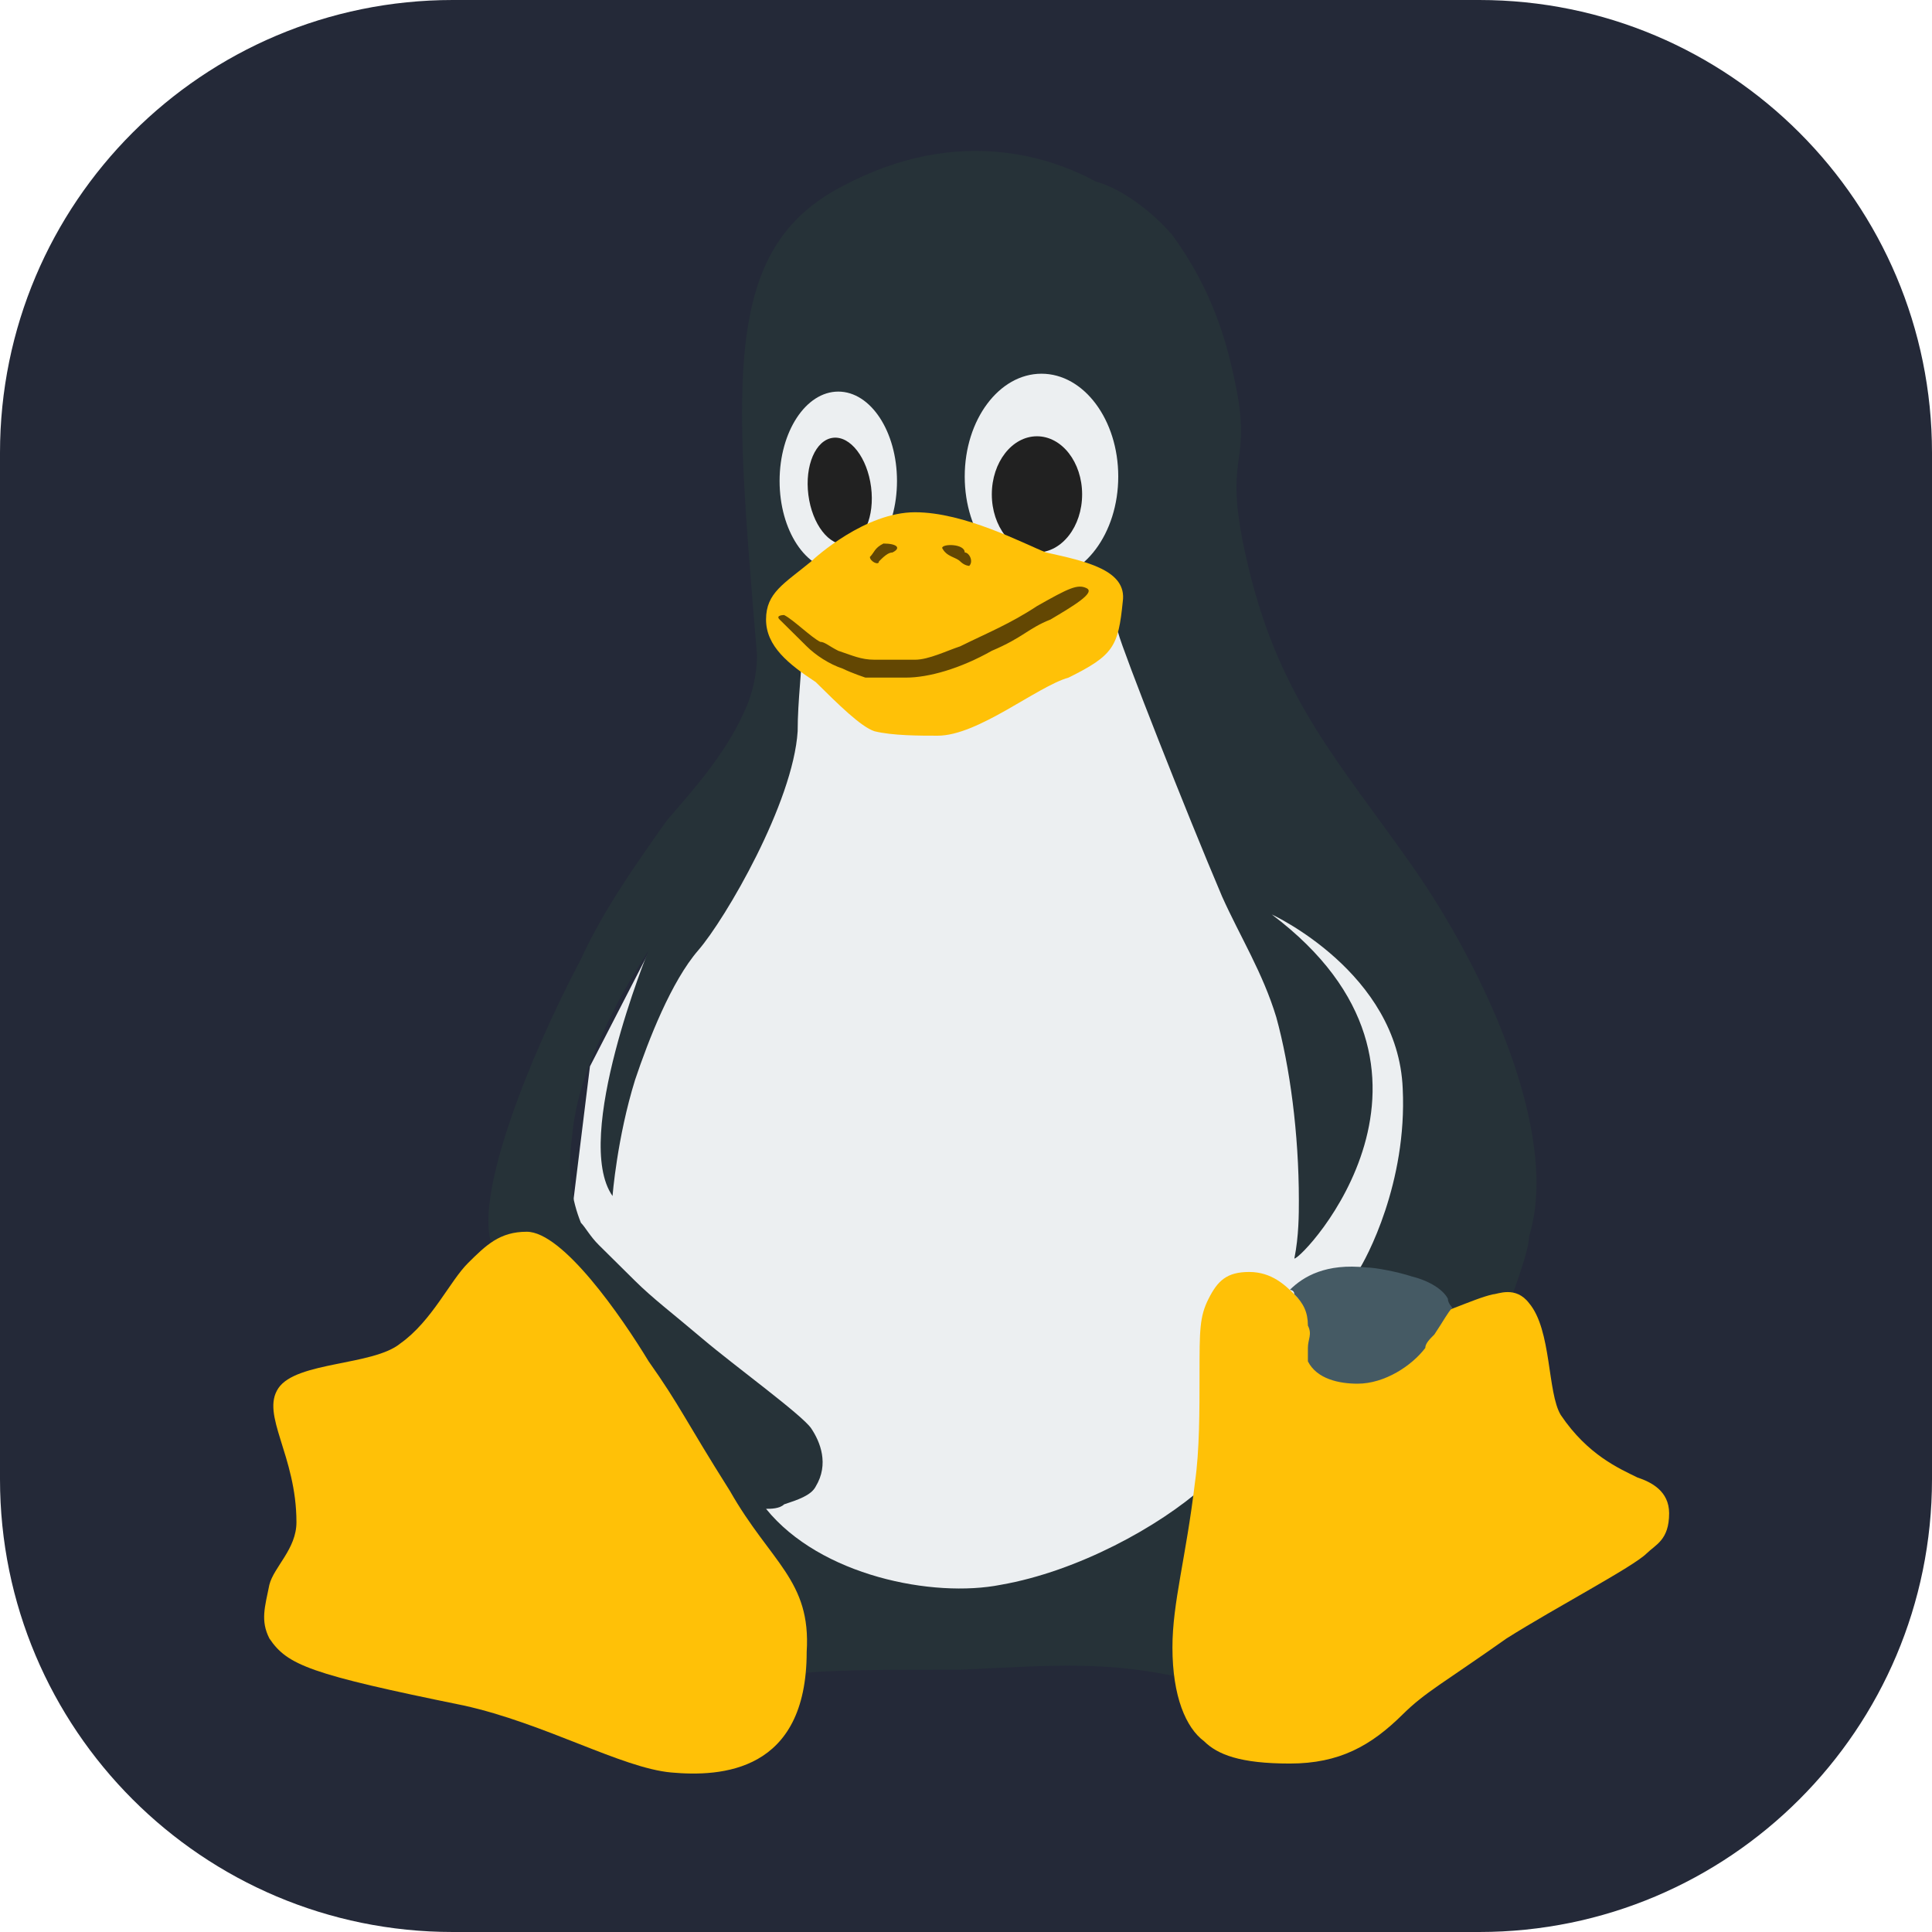
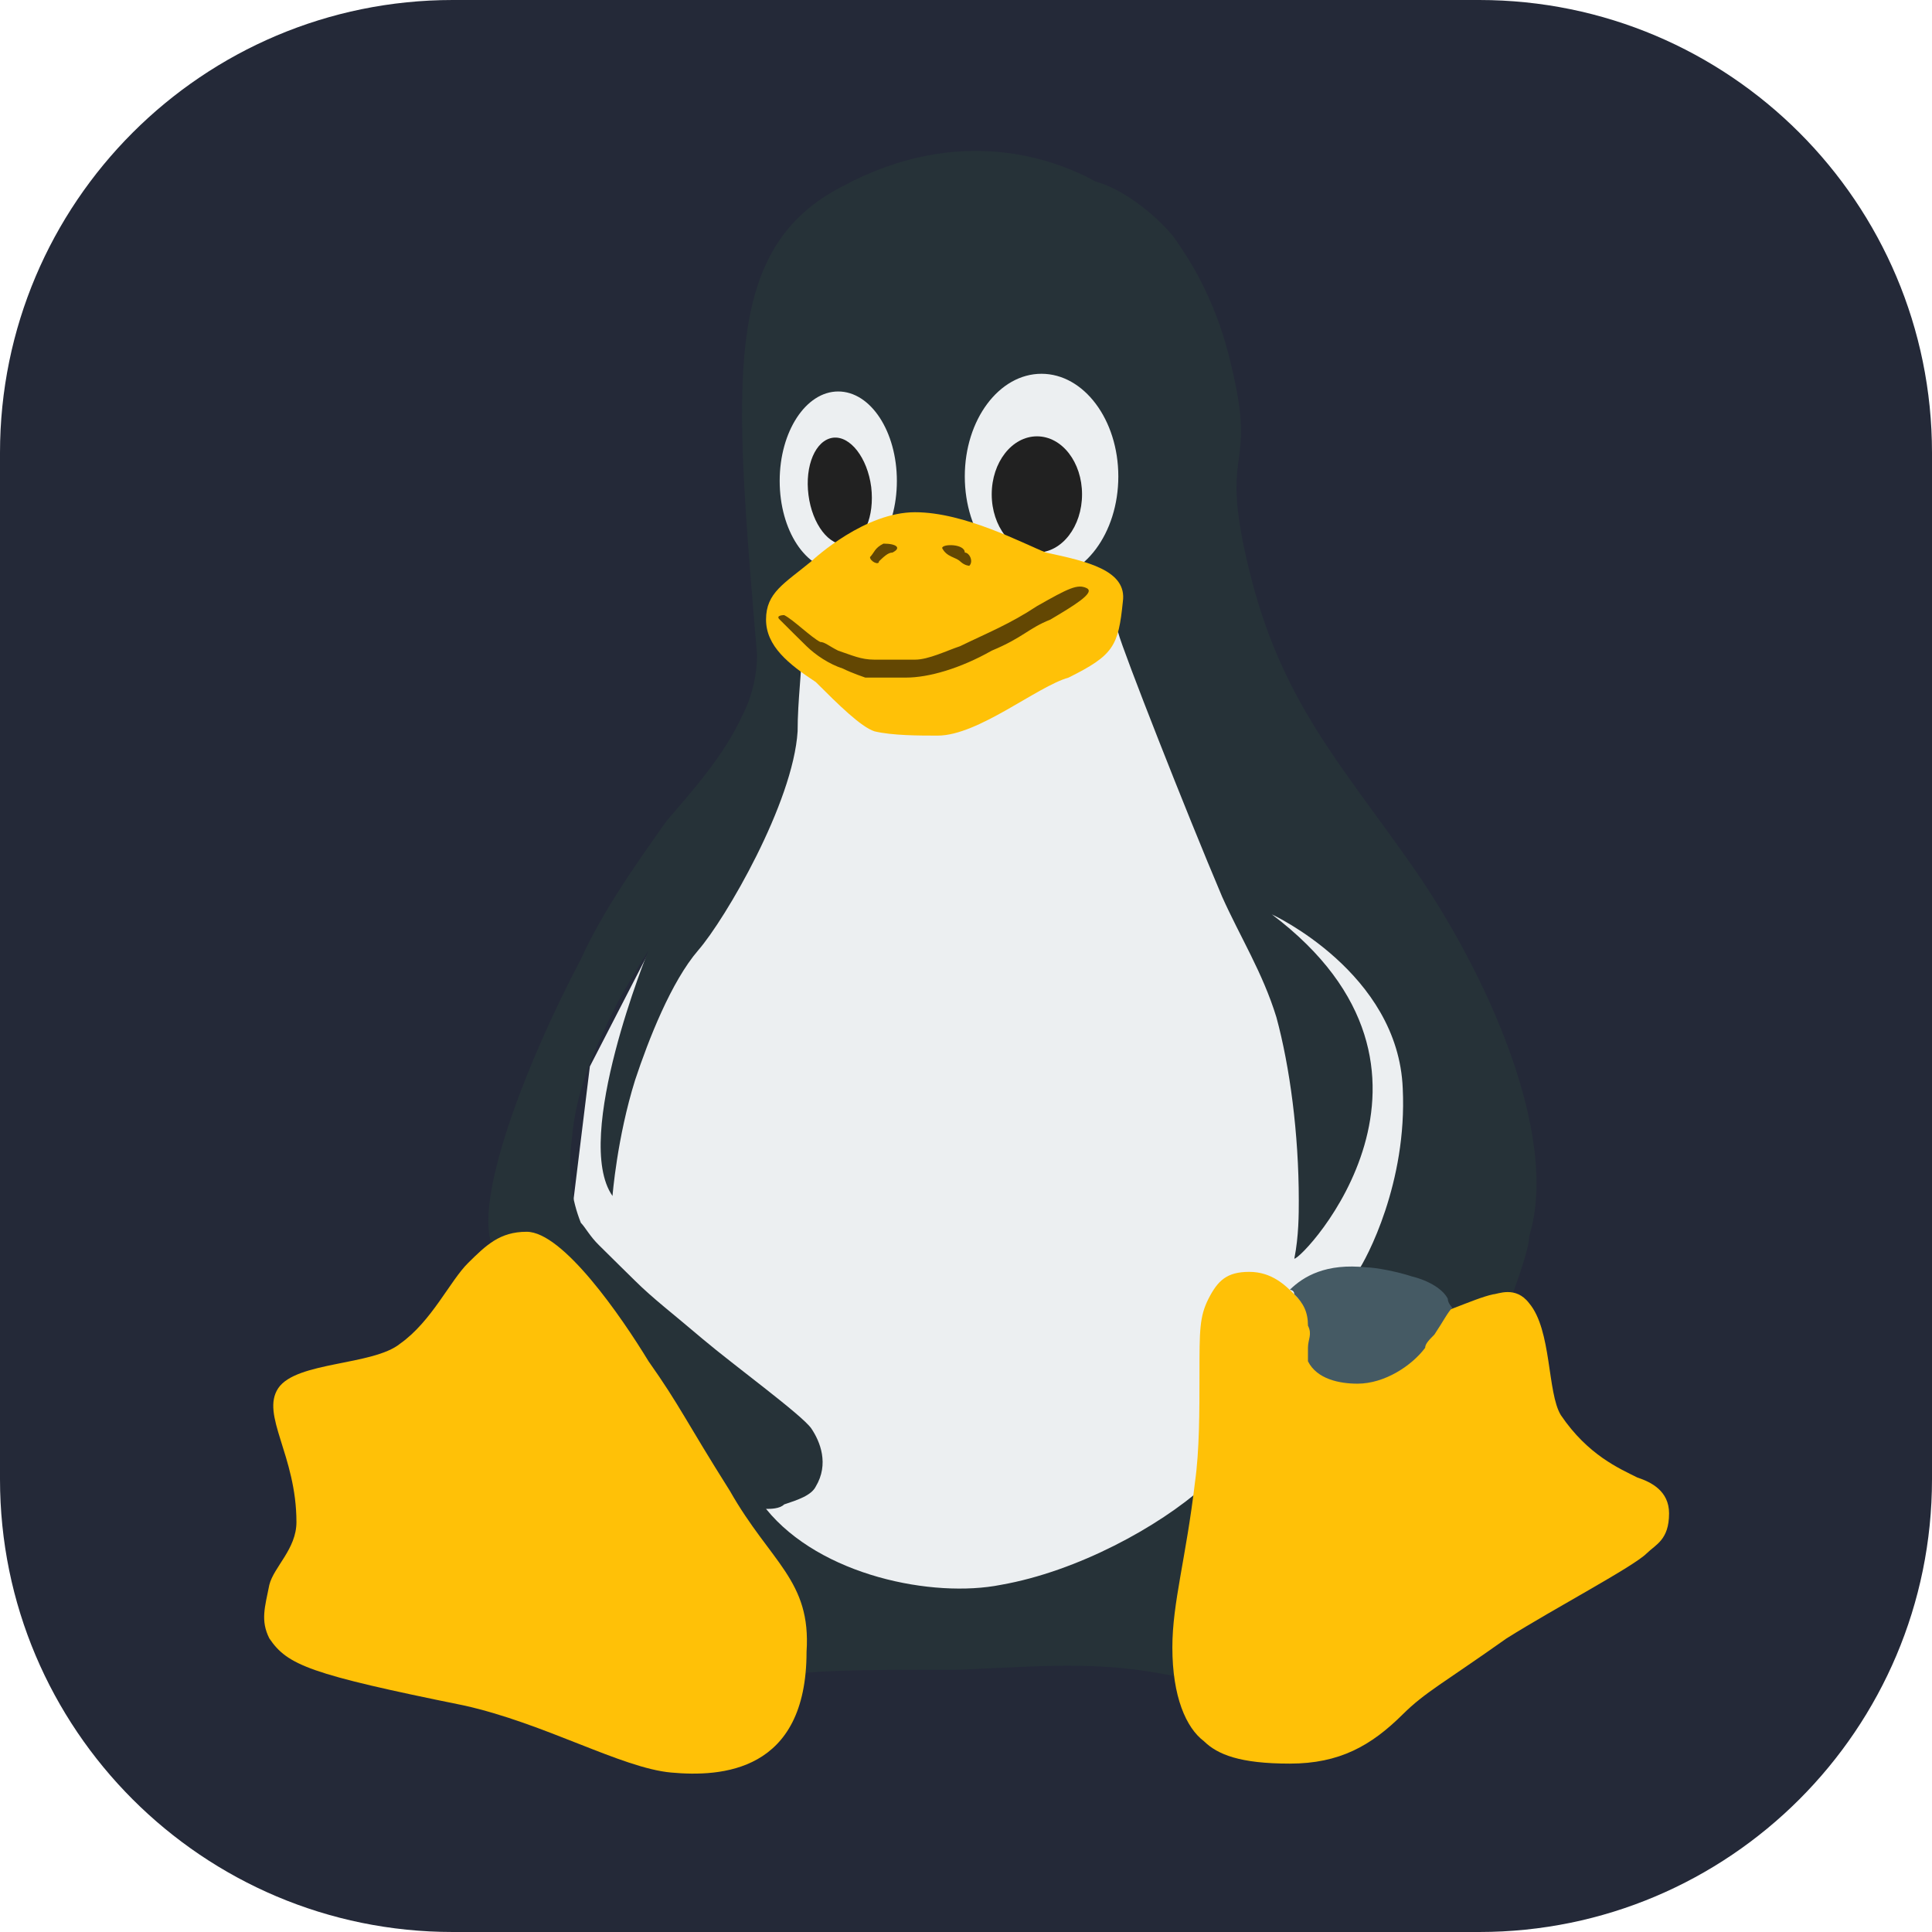
- <svg xmlns="http://www.w3.org/2000/svg" width="256" height="256" fill="none" viewBox="0 0 256 256">
-   <rect width="256" height="256" fill="#242938" rx="60" />
-   <path fill="#ECEFF1" d="M85.949 199.926L110.48 213.546H147.576L182.278 187.491L197.834 146.632L161.935 103.405L151.764 79.127L102.104 80.903L102.702 94.523L93.129 112.287L78.171 141.303L75.18 165.581L85.949 199.926Z" />
-   <path fill="#263238" d="M187.064 114.656C177.491 101.036 169.713 92.746 165.525 75.574C161.337 58.401 166.722 63.139 163.132 48.335C161.337 40.637 158.345 35.307 155.354 31.162C151.764 27.017 147.576 24.648 145.182 24.056C139.798 21.096 127.233 16.358 111.677 24.648C95.522 32.939 97.317 50.703 100.309 86.825C100.309 89.193 99.71 92.154 98.514 94.523C96.121 99.852 91.932 104.589 88.343 108.735C84.154 114.656 79.966 120.578 76.975 127.091C69.795 140.711 63.213 157.883 65.008 164.397C68 163.805 105.694 220.652 105.694 221.836C108.087 221.244 118.258 221.244 127.233 221.244C139.798 220.652 146.977 220.06 157.149 222.428C157.149 220.652 156.55 218.875 156.55 217.099C156.55 213.546 157.149 210.585 157.747 206.44C158.345 203.479 158.944 200.519 159.542 196.966C153.559 202.295 142.789 208.217 132.618 209.993C123.643 211.769 108.685 208.809 101.505 199.926C102.104 199.926 103.3 199.926 103.899 199.334C105.694 198.742 107.489 198.15 108.087 196.966C109.882 194.005 108.685 191.044 107.489 189.268C106.292 187.491 97.317 180.977 93.129 177.425C88.941 173.872 86.548 172.095 84.154 169.727C84.154 169.727 80.564 166.174 79.368 164.989C78.171 163.805 77.573 162.621 76.975 162.028C75.778 159.068 75.18 155.515 75.778 150.778C76.376 144.264 78.769 138.934 81.761 133.013C82.958 130.644 85.949 125.907 85.949 125.907C85.949 125.907 75.778 150.778 81.163 158.476C81.163 158.476 81.761 150.778 84.154 143.08C85.949 137.75 88.941 130.052 92.531 125.907C96.121 121.762 105.095 106.366 105.694 96.891C105.694 92.746 106.292 88.601 106.292 85.641C103.899 83.272 145.781 77.35 148.174 83.864C148.772 86.233 157.149 107.55 161.935 118.801C164.328 124.131 167.32 128.868 169.115 134.789C170.91 141.303 172.106 150.185 172.106 159.068C172.106 160.844 172.106 163.805 171.508 166.766C172.705 166.766 196.039 141.895 168.517 121.17C168.517 121.17 185.269 128.868 185.868 144.264C186.466 156.699 181.081 166.766 179.885 168.542C180.483 168.542 192.449 173.872 193.047 173.872C195.441 173.872 200.227 172.095 200.227 172.095C200.826 170.319 202.62 165.581 202.62 163.805C206.809 150.185 196.637 128.276 187.064 114.656V114.656Z" />
-   <path fill="#ECEFF1" d="M111.078 75.574C115.374 75.574 118.856 70.271 118.856 63.731C118.856 57.19 115.374 51.888 111.078 51.888C106.783 51.888 103.3 57.19 103.3 63.731C103.3 70.271 106.783 75.574 111.078 75.574Z" />
-   <path fill="#ECEFF1" d="M138.002 76.758C143.62 76.758 148.174 70.66 148.174 63.139C148.174 55.617 143.62 49.519 138.002 49.519C132.385 49.519 127.831 55.617 127.831 63.139C127.831 70.66 132.385 76.758 138.002 76.758Z" />
-   <path fill="#212121" d="M115.424 64.541C114.927 60.648 112.663 57.724 110.368 58.011C108.074 58.298 106.616 61.687 107.114 65.581C107.611 69.474 109.874 72.398 112.169 72.111C114.464 71.823 115.921 68.434 115.424 64.541Z" />
-   <path fill="#212121" d="M137.404 73.205C140.709 73.205 143.387 69.759 143.387 65.507C143.387 61.256 140.709 57.809 137.404 57.809C134.1 57.809 131.421 61.256 131.421 65.507C131.421 69.759 134.1 73.205 137.404 73.205Z" />
-   <path fill="#FFC107" d="M216.98 195.781C214.587 194.597 210.398 192.82 206.808 187.491C205.014 184.53 205.612 176.24 202.62 172.687C200.825 170.319 198.432 171.503 197.834 171.503C192.449 172.687 179.884 180.977 171.508 171.503C170.311 170.319 168.516 168.542 165.525 168.542C162.533 168.542 161.337 169.726 160.14 172.095C158.943 174.464 158.943 176.24 158.943 182.162C158.943 186.899 158.943 192.228 158.345 196.373C157.148 206.44 155.354 212.362 155.354 218.283C155.354 224.797 157.148 228.942 159.542 230.718C161.337 232.495 164.328 233.679 170.91 233.679C177.491 233.679 181.679 231.311 185.868 227.165C188.859 224.205 191.252 223.02 199.629 217.099C206.21 212.954 216.382 207.624 218.176 205.848C219.373 204.664 221.168 204.071 221.168 200.518C221.168 197.558 218.775 196.373 216.98 195.781V195.781Z" />
-   <path fill="#FFC107" d="M96.719 197.558C90.736 188.083 90.137 186.307 85.949 180.385C82.359 174.464 74.581 163.213 69.795 163.213C66.205 163.213 64.41 164.989 62.017 167.358C59.623 169.726 57.23 175.056 53.042 178.017C49.452 180.977 39.281 180.385 36.888 183.938C34.494 187.491 39.281 192.821 39.281 201.703C39.281 205.256 36.289 207.624 35.691 209.993C35.093 212.954 34.494 214.73 35.691 217.099C38.084 220.652 41.076 221.836 61.418 225.981C72.188 228.35 82.359 234.271 88.941 234.864C95.522 235.456 106.89 234.864 106.89 218.875C107.489 209.401 102.104 207.032 96.719 197.558Z" />
-   <path fill="#FFC107" d="M108.087 90.378C104.497 88.009 101.505 85.64 101.505 82.088C101.505 78.535 103.899 77.35 107.489 74.389C108.087 73.797 114.668 67.876 121.25 67.876C127.831 67.876 135.609 72.021 138.601 73.205C143.986 74.389 149.37 75.574 148.772 79.719C148.174 85.64 147.576 86.825 141.592 89.785C137.404 90.97 129.626 97.484 124.241 97.484C121.848 97.484 118.258 97.484 115.865 96.891C114.07 96.299 111.078 93.338 108.087 90.378V90.378Z" />
-   <path fill="#634703" d="M106.89 85.641C108.087 86.825 109.882 88.009 111.677 88.601C112.873 89.193 114.668 89.786 114.668 89.786C117.062 89.786 118.857 89.786 120.053 89.786C123.045 89.786 127.233 88.601 131.421 86.233C135.609 84.456 136.208 83.272 139.199 82.088C142.191 80.311 145.182 78.535 143.986 77.942C142.789 77.35 141.592 77.942 137.404 80.311C133.814 82.68 130.823 83.864 127.233 85.641C125.438 86.233 123.045 87.417 121.25 87.417C119.455 87.417 117.66 87.417 115.865 87.417C114.07 87.417 112.873 86.825 111.078 86.233C109.882 85.641 109.283 85.048 108.685 85.048C107.489 84.456 105.095 82.088 103.899 81.495C103.899 81.495 102.702 81.495 103.3 82.088C105.095 83.864 105.694 84.456 106.89 85.641Z" />
-   <path fill="#634703" d="M124.84 72.613C125.438 73.797 126.635 73.797 127.233 74.389C127.831 74.982 128.429 74.982 128.429 74.982C129.028 74.389 128.429 73.205 127.831 73.205C127.831 72.021 124.84 72.021 124.84 72.613V72.613Z" />
-   <path fill="#634703" d="M115.267 73.797C115.267 74.389 116.463 74.982 116.463 74.389C117.062 73.797 117.66 73.205 118.258 73.205C119.455 72.613 118.856 72.021 117.062 72.021C115.865 72.613 115.865 73.205 115.267 73.797V73.797Z" />
-   <path fill="#455A64" d="M173.303 178.609C173.303 179.201 173.303 179.793 173.303 180.385C174.5 182.754 177.491 183.346 179.884 183.346C183.474 183.346 187.064 180.977 188.859 178.609C188.859 178.017 189.457 177.424 190.056 176.832C191.252 175.056 191.851 173.872 192.449 173.279C192.449 173.279 191.851 172.687 191.851 172.095C191.252 170.911 189.457 169.726 187.064 169.134C185.269 168.542 182.278 167.95 181.081 167.95C175.696 167.358 172.705 169.134 170.91 170.911C170.91 170.911 171.508 170.911 171.508 171.503C172.705 172.687 173.303 173.872 173.303 175.648C173.901 176.832 173.303 177.424 173.303 178.609V178.609Z" />
+ <svg xmlns="http://www.w3.org/2000/svg" width="32px" height="32px" viewBox="0 0 32 32" version="1.1">
+   <g id="surface1">
+     <path style=" stroke:none;fill-rule:nonzero;fill:rgb(14.118%,16.078%,21.961%);fill-opacity:1;" d="M 7.5 0 L 24.5 0 C 28.641 0 32 3.359 32 7.5 L 32 24.5 C 32 28.641 28.641 32 24.5 32 L 7.5 32 C 3.359 32 0 28.641 0 24.5 L 0 7.5 C 0 3.359 3.359 0 7.5 0 Z M 7.5 0 " />
+     <path style=" stroke:none;fill-rule:nonzero;fill:rgb(92.549%,93.725%,94.51%);fill-opacity:1;" d="M 10.742 24.992 L 13.809 26.691 L 18.445 26.691 L 22.785 23.438 L 24.73 18.328 L 20.242 12.926 L 18.969 9.891 L 12.762 10.113 L 12.836 11.816 L 11.641 14.035 L 9.77 17.664 L 9.398 20.699 Z M 10.742 24.992 " />
+     <path style=" stroke:none;fill-rule:nonzero;fill:rgb(14.902%,19.608%,21.961%);fill-opacity:1;" d="M 23.383 14.332 C 22.188 12.629 21.215 11.594 20.691 9.445 C 20.168 7.301 20.84 7.891 20.391 6.043 C 20.168 5.078 19.793 4.414 19.418 3.895 C 18.969 3.379 18.445 3.082 18.148 3.008 C 17.477 2.637 15.902 2.043 13.961 3.082 C 11.941 4.117 12.164 6.34 12.539 10.852 C 12.539 11.148 12.465 11.52 12.312 11.816 C 12.016 12.48 11.492 13.074 11.043 13.594 C 10.52 14.332 9.996 15.07 9.621 15.887 C 8.723 17.59 7.902 19.734 8.125 20.551 C 8.5 20.477 13.211 27.582 13.211 27.73 C 13.512 27.656 14.781 27.656 15.902 27.656 C 17.477 27.582 18.371 27.508 19.645 27.805 C 19.645 27.582 19.57 27.359 19.57 27.137 C 19.57 26.691 19.645 26.324 19.719 25.805 C 19.793 25.434 19.867 25.066 19.941 24.621 C 19.195 25.285 17.848 26.027 16.578 26.25 C 15.457 26.473 13.586 26.102 12.688 24.992 C 12.762 24.992 12.914 24.992 12.988 24.918 C 13.211 24.844 13.438 24.77 13.512 24.621 C 13.734 24.25 13.586 23.879 13.438 23.66 C 13.285 23.438 12.164 22.621 11.641 22.18 C 11.117 21.734 10.82 21.512 10.52 21.215 C 10.52 21.215 10.07 20.773 9.922 20.625 C 9.77 20.477 9.695 20.328 9.621 20.254 C 9.473 19.883 9.398 19.438 9.473 18.848 C 9.547 18.031 9.848 17.367 10.219 16.625 C 10.371 16.332 10.742 15.738 10.742 15.738 C 10.742 15.738 9.473 18.848 10.145 19.809 C 10.145 19.809 10.219 18.848 10.52 17.887 C 10.742 17.219 11.117 16.258 11.566 15.738 C 12.016 15.219 13.137 13.297 13.211 12.113 C 13.211 11.594 13.285 11.074 13.285 10.703 C 12.988 10.41 18.223 9.668 18.523 10.484 C 18.598 10.777 19.645 13.445 20.242 14.852 C 20.539 15.516 20.914 16.109 21.141 16.848 C 21.363 17.664 21.512 18.773 21.512 19.883 C 21.512 20.105 21.512 20.477 21.438 20.848 C 21.59 20.848 24.504 17.738 21.066 15.145 C 21.066 15.145 23.16 16.109 23.234 18.031 C 23.309 19.586 22.637 20.848 22.484 21.066 C 22.559 21.066 24.055 21.734 24.133 21.734 C 24.43 21.734 25.027 21.512 25.027 21.512 C 25.102 21.289 25.328 20.699 25.328 20.477 C 25.852 18.773 24.578 16.035 23.383 14.332 Z M 23.383 14.332 " />
+     <path style=" stroke:none;fill-rule:nonzero;fill:rgb(92.549%,93.725%,94.51%);fill-opacity:1;" d="M 13.883 9.445 C 14.422 9.445 14.855 8.785 14.855 7.965 C 14.855 7.148 14.422 6.484 13.883 6.484 C 13.348 6.484 12.914 7.148 12.914 7.965 C 12.914 8.785 13.348 9.445 13.883 9.445 Z M 13.883 9.445 " />
+     <path style=" stroke:none;fill-rule:nonzero;fill:rgb(92.549%,93.725%,94.51%);fill-opacity:1;" d="M 17.25 9.594 C 17.953 9.594 18.523 8.832 18.523 7.891 C 18.523 6.953 17.953 6.191 17.25 6.191 C 16.547 6.191 15.98 6.953 15.98 7.891 C 15.98 8.832 16.547 9.594 17.25 9.594 Z M 17.25 9.594 " />
+     <path style=" stroke:none;fill-rule:nonzero;fill:rgb(12.941%,12.941%,12.941%);fill-opacity:1;" d="M 14.43 8.066 C 14.367 7.582 14.082 7.215 13.797 7.25 C 13.508 7.289 13.328 7.711 13.391 8.199 C 13.453 8.684 13.734 9.051 14.02 9.016 C 14.309 8.977 14.488 8.555 14.43 8.066 Z M 14.43 8.066 " />
+     <path style=" stroke:none;fill-rule:nonzero;fill:rgb(12.941%,12.941%,12.941%);fill-opacity:1;" d="M 17.176 9.152 C 17.59 9.152 17.922 8.719 17.922 8.188 C 17.922 7.656 17.59 7.227 17.176 7.227 C 16.762 7.227 16.426 7.656 16.426 8.188 C 16.426 8.719 16.762 9.152 17.176 9.152 Z M 17.176 9.152 " />
+     <path style=" stroke:none;fill-rule:nonzero;fill:rgb(100%,75.686%,2.745%);fill-opacity:1;" d="M 27.121 24.473 C 26.824 24.324 26.301 24.102 25.852 23.438 C 25.625 23.066 25.703 22.031 25.328 21.586 C 25.102 21.289 24.805 21.438 24.73 21.438 C 24.055 21.586 22.484 22.621 21.438 21.438 C 21.289 21.289 21.066 21.066 20.691 21.066 C 20.316 21.066 20.168 21.215 20.016 21.512 C 19.867 21.809 19.867 22.031 19.867 22.77 C 19.867 23.363 19.867 24.027 19.793 24.547 C 19.645 25.805 19.418 26.547 19.418 27.285 C 19.418 28.102 19.645 28.617 19.941 28.84 C 20.168 29.062 20.539 29.211 21.363 29.211 C 22.188 29.211 22.711 28.914 23.234 28.395 C 23.605 28.027 23.906 27.879 24.953 27.137 C 25.777 26.621 27.047 25.953 27.273 25.73 C 27.422 25.582 27.645 25.508 27.645 25.066 C 27.645 24.695 27.348 24.547 27.121 24.473 Z M 27.121 24.473 " />
+     <path style=" stroke:none;fill-rule:nonzero;fill:rgb(100%,75.686%,2.745%);fill-opacity:1;" d="M 12.09 24.695 C 11.344 23.512 11.266 23.289 10.742 22.547 C 10.293 21.809 9.324 20.402 8.723 20.402 C 8.277 20.402 8.051 20.625 7.754 20.918 C 7.453 21.215 7.152 21.883 6.629 22.254 C 6.18 22.621 4.91 22.547 4.609 22.992 C 4.312 23.438 4.91 24.102 4.91 25.211 C 4.91 25.656 4.535 25.953 4.461 26.25 C 4.387 26.621 4.312 26.84 4.461 27.137 C 4.762 27.582 5.133 27.73 7.676 28.246 C 9.023 28.543 10.293 29.285 11.117 29.359 C 11.941 29.434 13.359 29.359 13.359 27.359 C 13.438 26.176 12.762 25.879 12.09 24.695 Z M 12.09 24.695 " />
+     <path style=" stroke:none;fill-rule:nonzero;fill:rgb(100%,75.686%,2.745%);fill-opacity:1;" d="M 13.512 11.297 C 13.062 11 12.688 10.703 12.688 10.262 C 12.688 9.816 12.988 9.668 13.438 9.297 C 13.512 9.227 14.332 8.484 15.156 8.484 C 15.98 8.484 16.949 9.004 17.324 9.152 C 18 9.297 18.672 9.445 18.598 9.965 C 18.523 10.703 18.445 10.852 17.699 11.223 C 17.176 11.371 16.203 12.184 15.531 12.184 C 15.23 12.184 14.781 12.184 14.484 12.113 C 14.258 12.039 13.883 11.668 13.512 11.297 Z M 13.512 11.297 " />
+     <path style=" stroke:none;fill-rule:nonzero;fill:rgb(38.824%,27.843%,1.176%);fill-opacity:1;" d="M 13.359 10.703 C 13.512 10.852 13.734 11 13.961 11.074 C 14.109 11.148 14.332 11.223 14.332 11.223 C 14.633 11.223 14.855 11.223 15.008 11.223 C 15.379 11.223 15.902 11.074 16.426 10.777 C 16.949 10.559 17.027 10.41 17.398 10.262 C 17.773 10.039 18.148 9.816 18 9.742 C 17.848 9.668 17.699 9.742 17.176 10.039 C 16.727 10.336 16.352 10.484 15.902 10.703 C 15.68 10.777 15.379 10.926 15.156 10.926 C 14.934 10.926 14.707 10.926 14.484 10.926 C 14.258 10.926 14.109 10.852 13.883 10.777 C 13.734 10.703 13.66 10.633 13.586 10.633 C 13.438 10.559 13.137 10.262 12.988 10.188 C 12.988 10.188 12.836 10.188 12.914 10.262 C 13.137 10.484 13.211 10.559 13.359 10.703 Z M 13.359 10.703 " />
+     <path style=" stroke:none;fill-rule:nonzero;fill:rgb(38.824%,27.843%,1.176%);fill-opacity:1;" d="M 15.605 9.078 C 15.68 9.227 15.828 9.227 15.902 9.297 C 15.98 9.371 16.055 9.371 16.055 9.371 C 16.129 9.297 16.055 9.152 15.98 9.152 C 15.98 9.004 15.605 9.004 15.605 9.078 Z M 15.605 9.078 " />
+     <path style=" stroke:none;fill-rule:nonzero;fill:rgb(38.824%,27.843%,1.176%);fill-opacity:1;" d="M 14.41 9.227 C 14.41 9.297 14.559 9.371 14.559 9.297 C 14.633 9.227 14.707 9.152 14.781 9.152 C 14.934 9.078 14.855 9.004 14.633 9.004 C 14.484 9.078 14.484 9.152 14.41 9.227 Z M 14.41 9.227 " />
+     <path style=" stroke:none;fill-rule:nonzero;fill:rgb(27.059%,35.294%,39.216%);fill-opacity:1;" d="M 21.664 22.324 C 21.664 22.398 21.664 22.473 21.664 22.547 C 21.812 22.844 22.188 22.918 22.484 22.918 C 22.934 22.918 23.383 22.621 23.605 22.324 C 23.605 22.254 23.684 22.18 23.758 22.105 C 23.906 21.883 23.98 21.734 24.055 21.66 C 24.055 21.66 23.98 21.586 23.98 21.512 C 23.906 21.363 23.684 21.215 23.383 21.141 C 23.16 21.066 22.785 20.992 22.637 20.992 C 21.961 20.918 21.59 21.141 21.363 21.363 C 21.363 21.363 21.438 21.363 21.438 21.438 C 21.59 21.586 21.664 21.734 21.664 21.957 C 21.738 22.105 21.664 22.18 21.664 22.324 Z M 21.664 22.324 " />
+   </g>
</svg>
